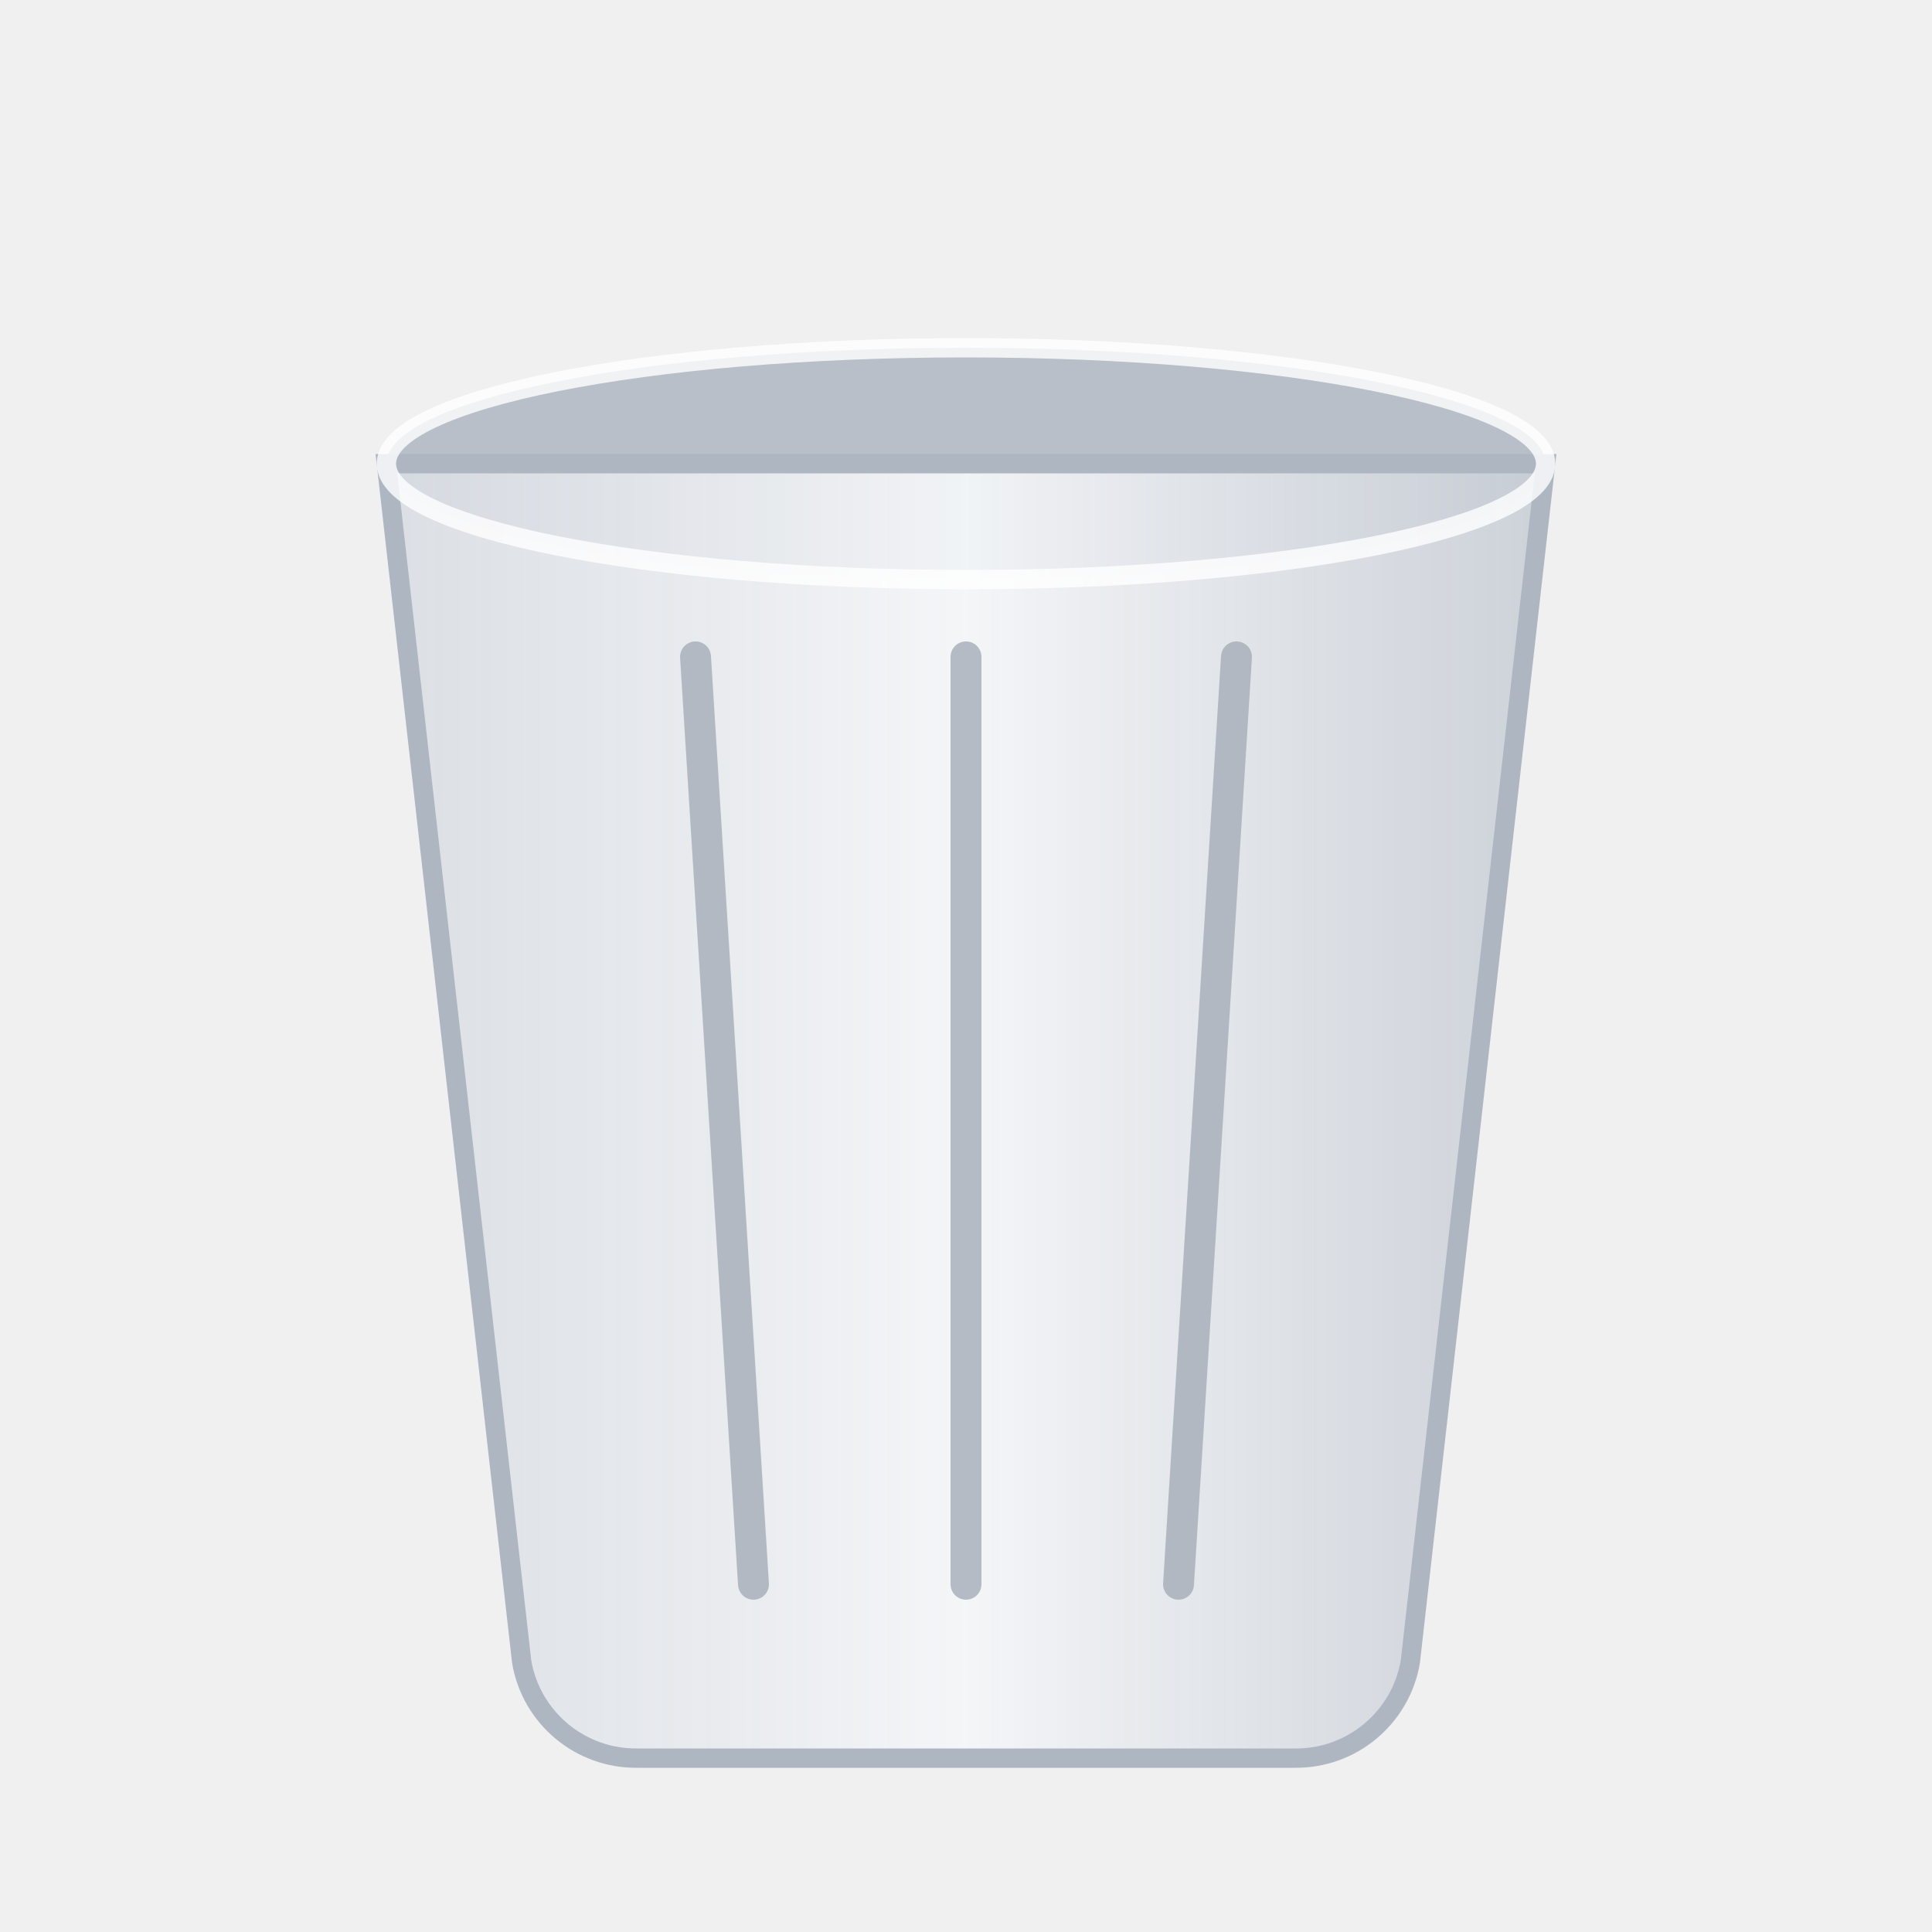
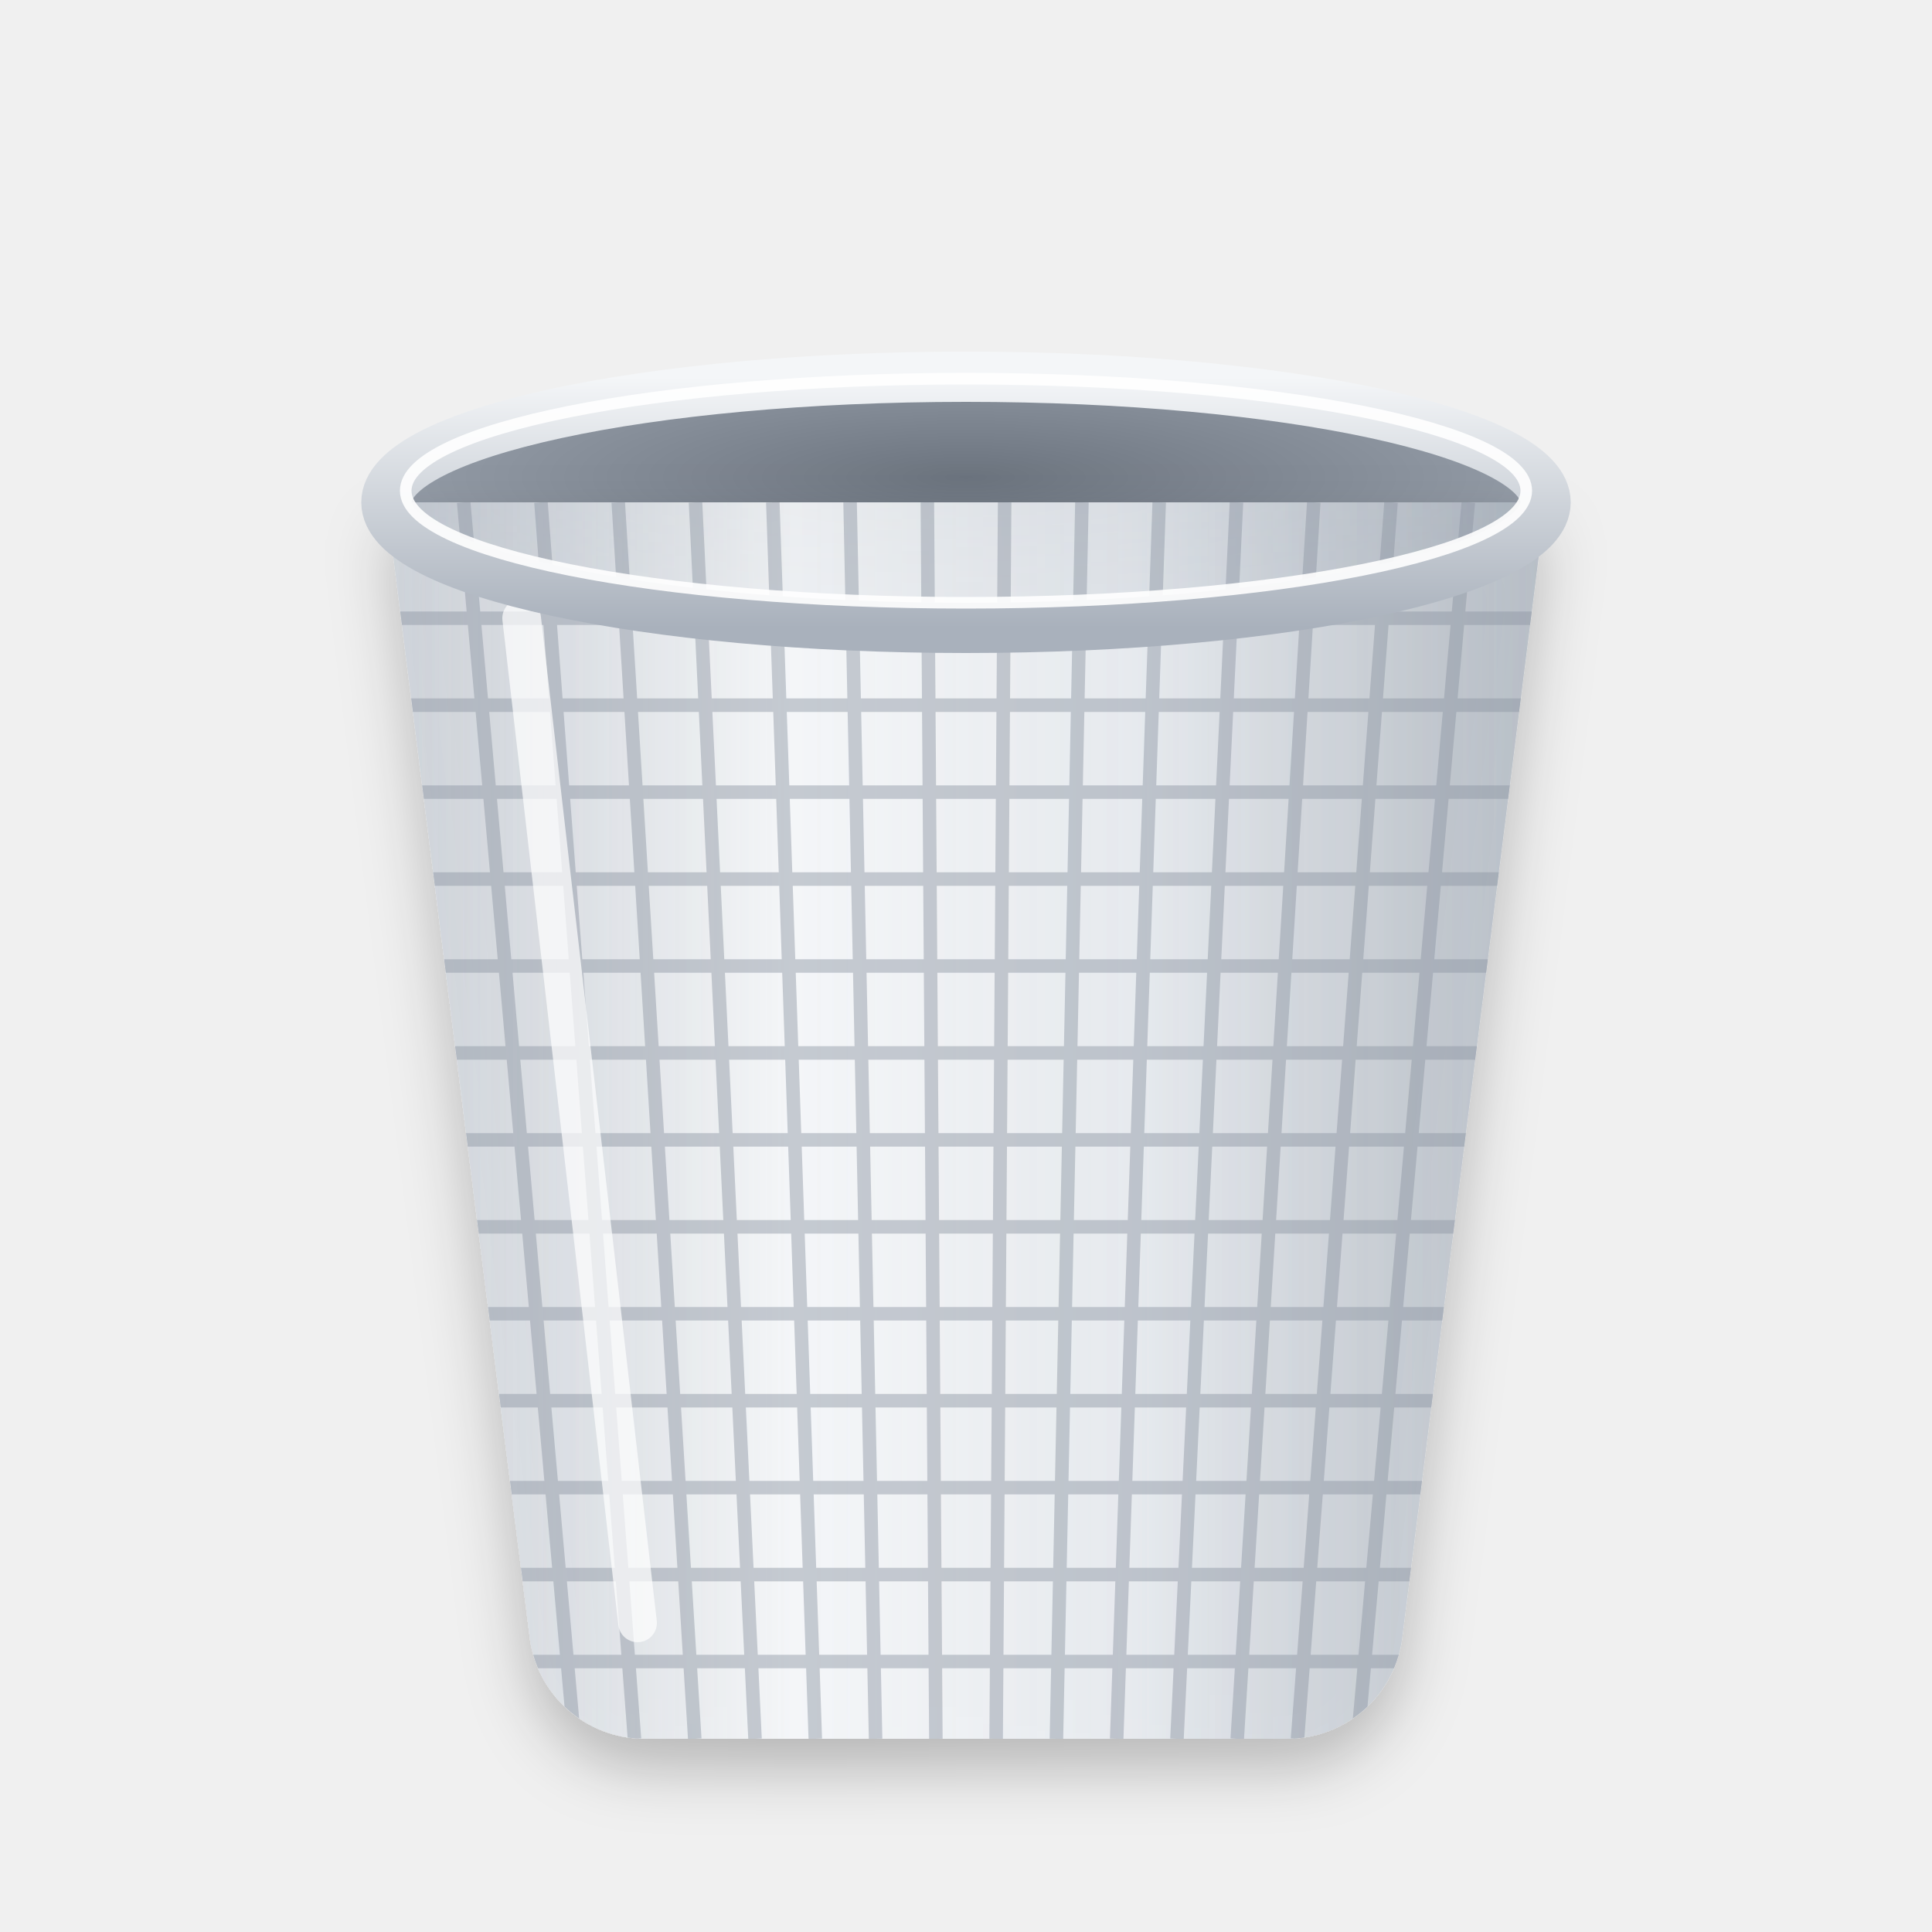
<svg xmlns="http://www.w3.org/2000/svg" viewBox="0 0 100 100">
  <defs>
    <linearGradient id="can" x1="0" y1="0" x2="1" y2="0">
-       <stop offset="0" stop-color="#D9DDE3" stop-opacity=".9" />
-       <stop offset=".5" stop-color="#F4F6F8" stop-opacity=".95" />
-       <stop offset="1" stop-color="#C9CED6" stop-opacity=".9" />
+       <stop offset="0" stop-color="#C9CFD7" stop-opacity=".78" />
+       <stop offset=".35" stop-color="#F7F9FB" stop-opacity=".9" />
+       <stop offset=".65" stop-color="#E9EDF2" stop-opacity=".85" />
+       <stop offset="1" stop-color="#AEB6C0" stop-opacity=".8" />
    </linearGradient>
+     <linearGradient id="rim" x1="0" y1="0" x2="0" y2="1">
+       <stop offset="0" stop-color="#F4F6F8" />
+       <stop offset="1" stop-color="#A9B1BC" />
+     </linearGradient>
+     <radialGradient id="inside" cx=".5" cy=".4" r=".6">
+       <stop offset="0" stop-color="#6B737E" />
+       <stop offset="1" stop-color="#9CA4AF" />
+     </radialGradient>
+     <clipPath id="body">
+       <path d="M20 26l7.4 58.6a6 6 0 0 0 6 5.4h33.2a6 6 0 0 0 6-5.4L80 26Z" />
+     </clipPath>
+     <filter id="sh" x="-20%" y="-20%" width="140%" height="140%">
+       <feDropShadow dx="0" dy="1.5" stdDeviation="1.6" flood-opacity=".28" />
+     </filter>
+     <filter id="ps" x="-20%" y="-20%" width="140%" height="140%">
+       <feDropShadow dx="0" dy=".6" stdDeviation=".6" flood-opacity=".25" />
+     </filter>
  </defs>
-   <ellipse cx="50" cy="24" rx="30" ry="6" fill="#B8BFC9" />
-   <path d="M20 24l7 62a6 6 0 0 0 6 5h34a6 6 0 0 0 6-5l7-62Z" fill="url(#can)" stroke="#AEB6C1" stroke-width="1" />
-   <g stroke="#A5ADB8" stroke-width="1.6" stroke-linecap="round" opacity=".8">
-     <path d="M36 34l3 48M50 34v48M64 34l-3 48" />
+   <ellipse cx="50" cy="26" rx="30" ry="6.5" fill="url(#inside)" />
+   <g filter="url(#sh)">
+     <path d="M20 26l7.4 58.6a6 6 0 0 0 6 5.4h33.2a6 6 0 0 0 6-5.4L80 26Z" fill="url(#can)" />
  </g>
-   <ellipse cx="50" cy="24" rx="30" ry="6" fill="none" stroke="#fff" stroke-opacity=".8" />
+   <g clip-path="url(#body)" stroke="#8D96A2" stroke-opacity=".45" stroke-width=".7" fill="none">
+     <path d="M24 26L29.72 90M28 26L32.84 90M32 26L35.96 90M36 26L39.08 90M40 26L42.2 90M44 26L45.32 90M48 26L48.44 90M52 26L51.56 90M56 26L54.68 90M60 26L57.8 90M64 26L60.92 90M68 26L64.04 90M72 26L67.16 90M76 26L70.28 90M20.7 32H79.3M21.1 36.5H78.9M21.6 41H78.4M22.1 45.5H77.9M22.6 50H77.4M23.1 54.5H76.9M23.6 59H76.4M24.1 63.5H75.9M24.6 68H75.4M25.1 72.5H74.9M25.6 77H74.4M26.1 81.5H73.9M26.6 86H73.4" />
+   </g>
+   <path d="M27 32l6 52" stroke="#fff" stroke-opacity=".7" stroke-width="2" stroke-linecap="round" />
+   <ellipse cx="50" cy="26" rx="30" ry="6.5" fill="none" stroke="url(#rim)" stroke-width="2.6" />
+   <ellipse cx="50" cy="25.4" rx="29" ry="5.8" fill="none" stroke="#fff" stroke-opacity=".9" stroke-width=".6" />
</svg>
